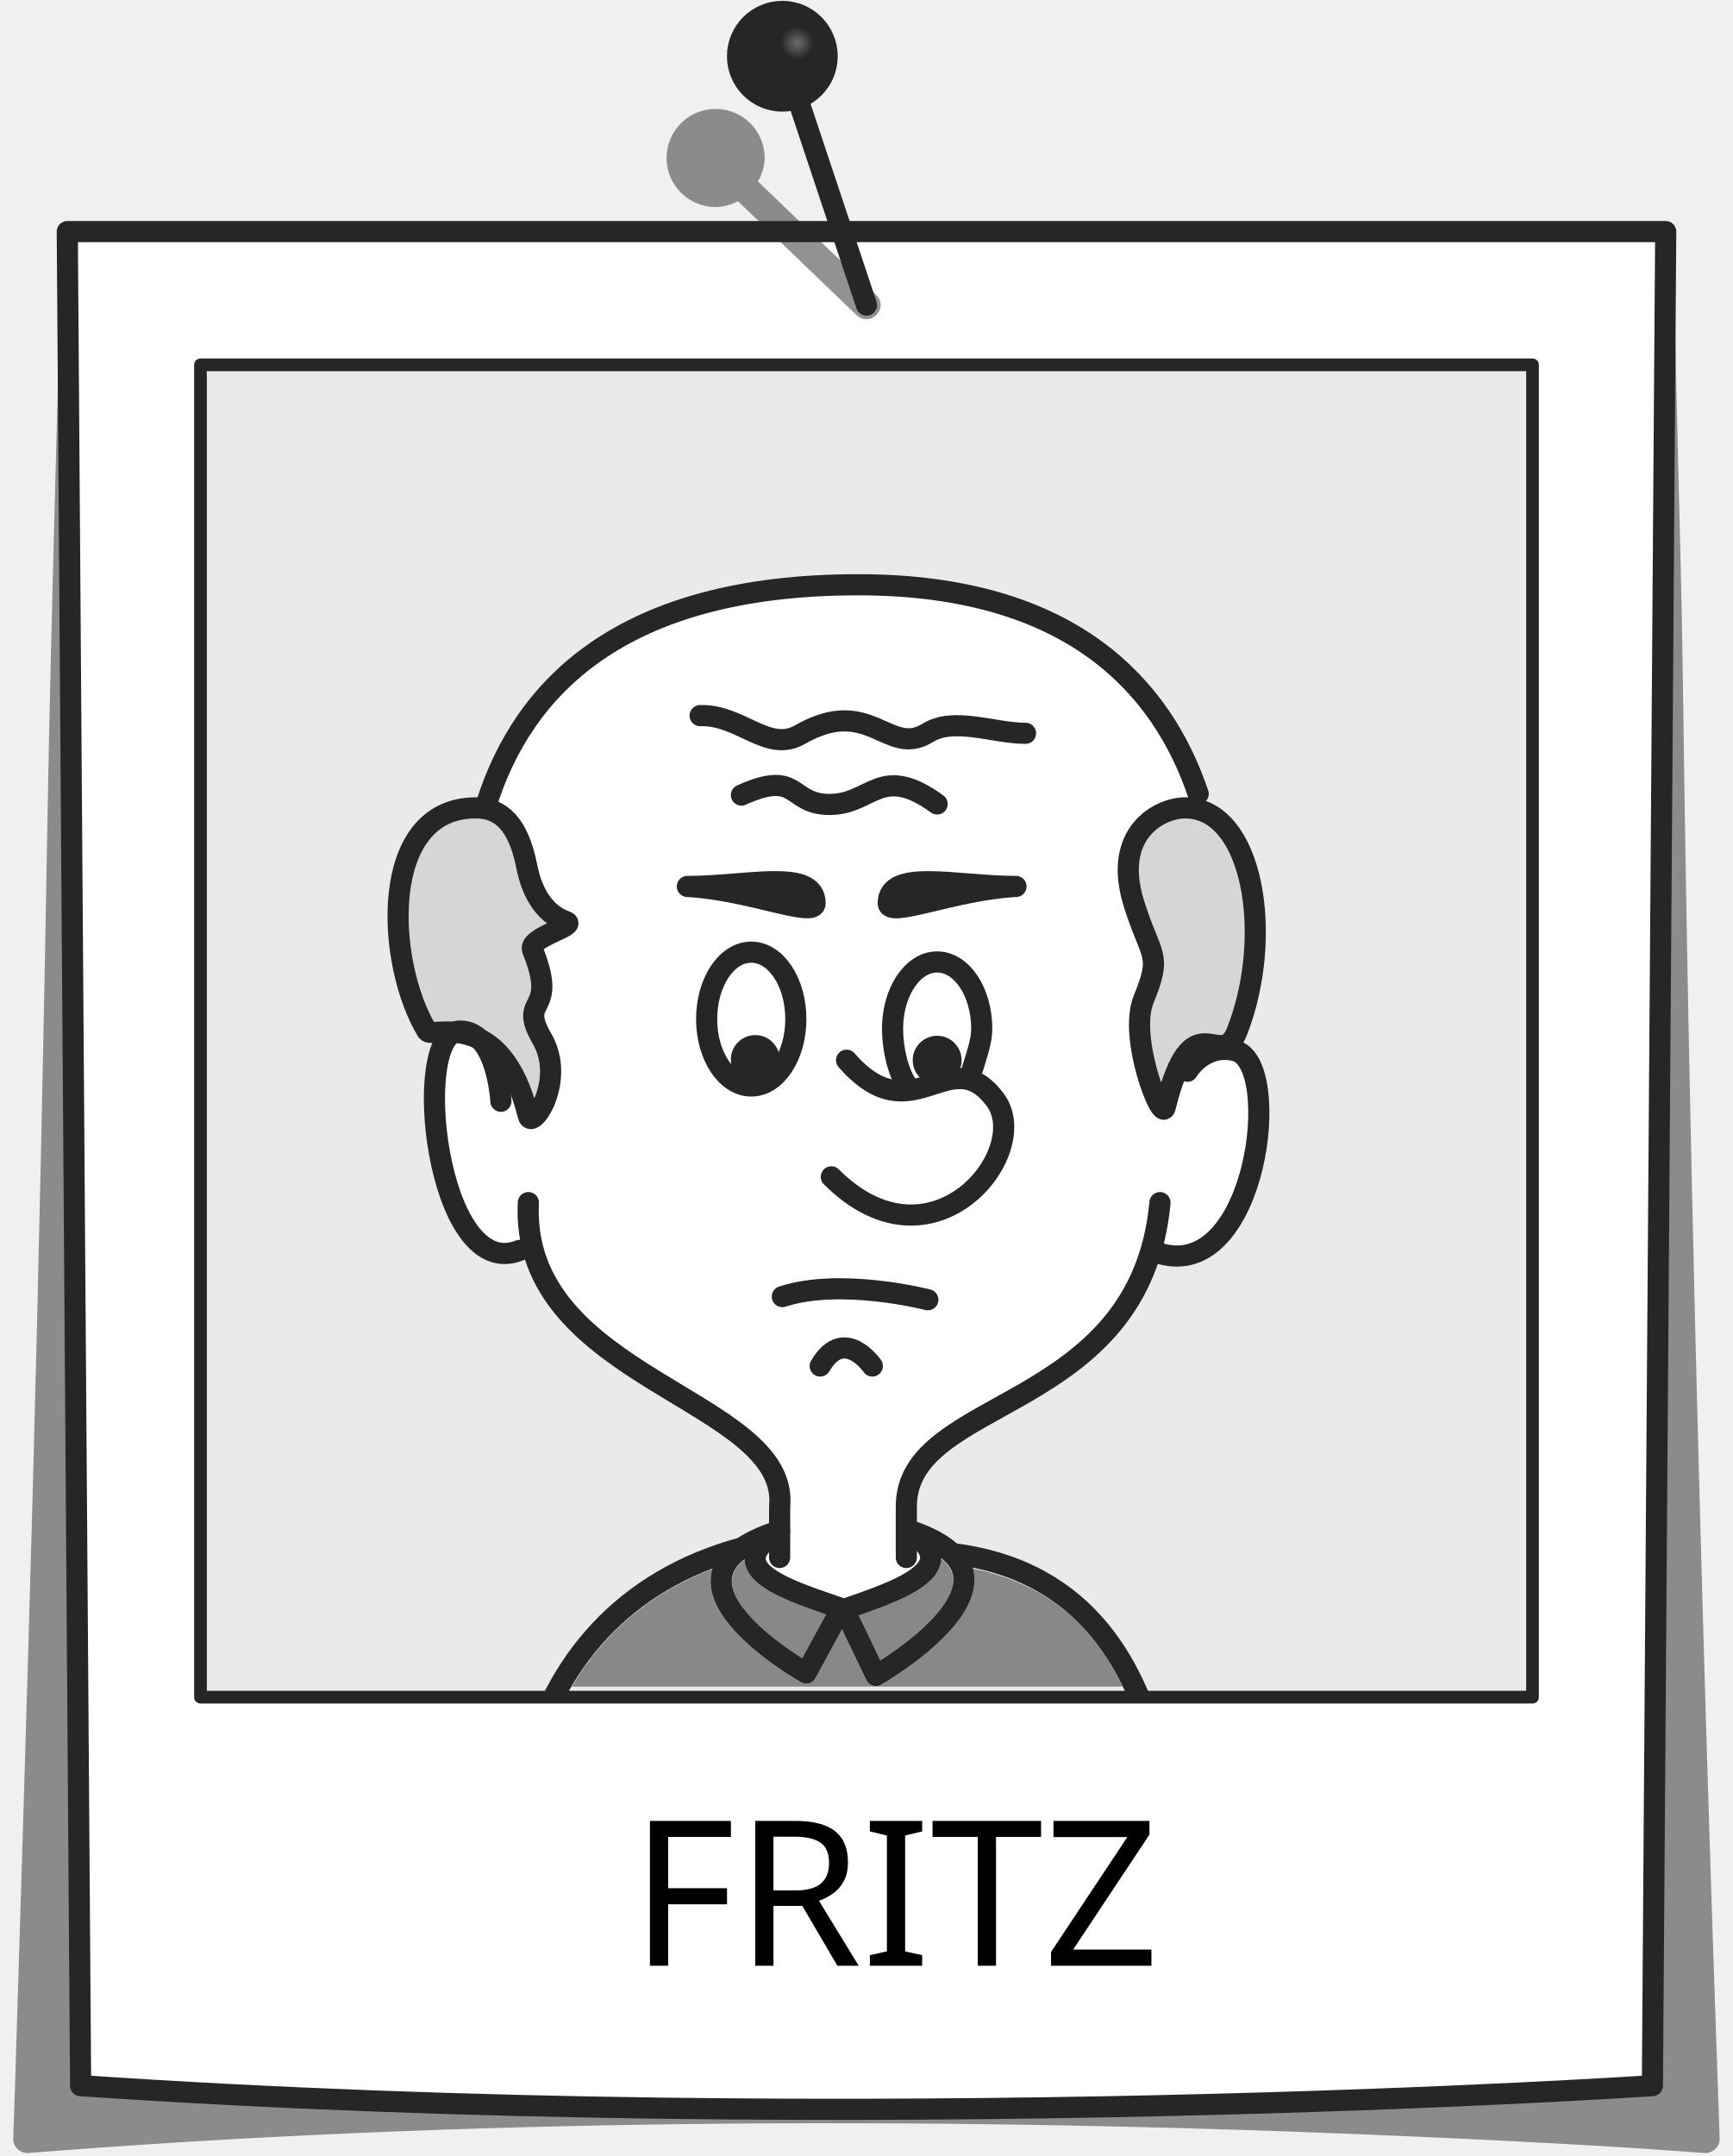
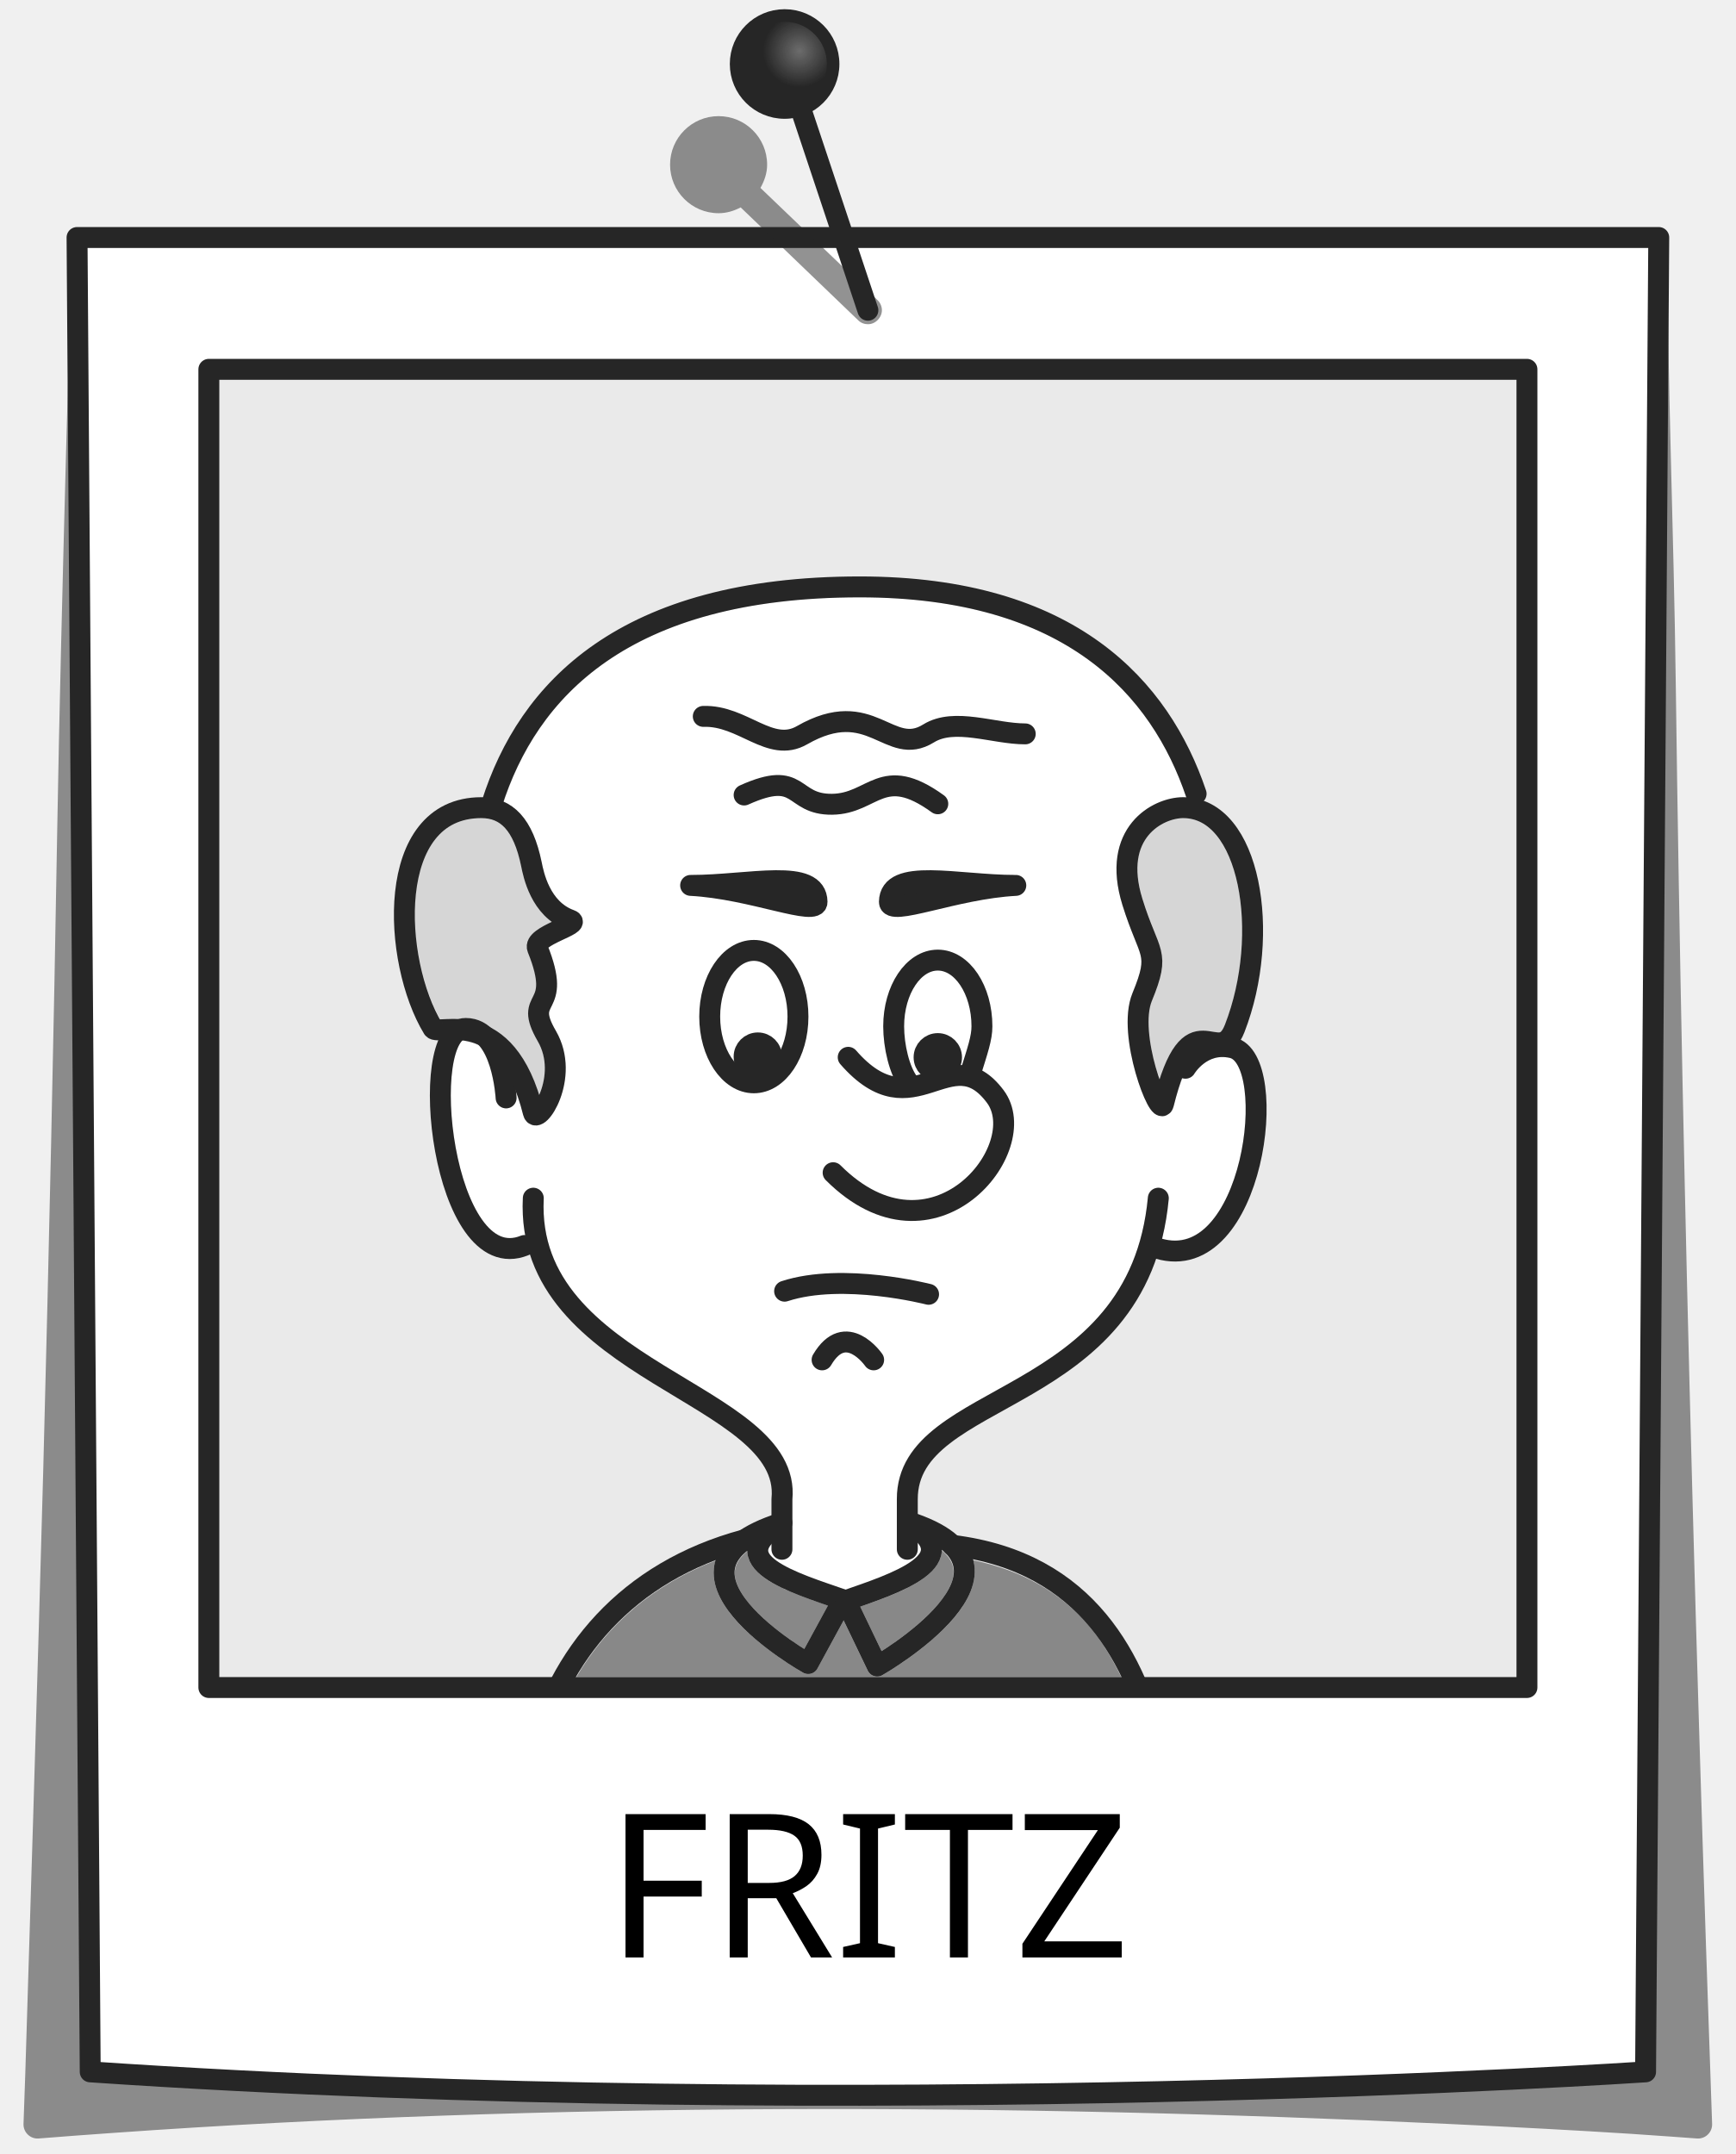
- <svg xmlns="http://www.w3.org/2000/svg" xmlns:xlink="http://www.w3.org/1999/xlink" width="410px" height="510px" viewBox="0 0 410 510" version="1.1">
+ <svg xmlns="http://www.w3.org/2000/svg" xmlns:ns1="http://inkpad.envoza.com/svg_extensions" xmlns:xlink="http://www.w3.org/1999/xlink" height="515pt" width="415pt" version="1.1" viewBox="0,0,415,515">
  <defs>
-     <radialGradient cx="65.183%" cy="36.503%" fx="65.183%" fy="36.503%" r="16.797%" gradientTransform="translate(0.651833,0.365028),scale(0.999996,1),translate(-0.651833,-0.365028)" id="radialGradient-1">
-       <stop stop-color="#262626" stop-opacity="0.653" offset="0%" />
-       <stop stop-color="#262626" offset="100%" />
+     <radialGradient cx="106.027" r="3.897" id="RadialGradient" gradientUnits="userSpaceOnUse" gradientTransform="matrix(2.2234 0 0 2.2234 -44.6126 -500.566)" cy="230.609">
+       <stop stop-opacity="0.653" stop-color="#262626" offset="0" />
+       <stop stop-color="#262626" offset="1" />
    </radialGradient>
-     <polygon id="path-2" points="0.437 0.301 315.604 0.301 315.604 315.468 0.437 315.468" />
+     <path d="M49.937+88.301L365.104+88.301L365.104+403.468L49.937+403.468L49.937+88.301Z" id="Mask" />
  </defs>
-   <g id="Planungstage-'17-framed" stroke="none" stroke-width="1" fill="none" fill-rule="evenodd">
-     <g id="Fritz">
-       <g transform="translate(3, 1)">
-         <g id="Layer-1" fill-rule="nonzero">
-           <path d="M387.758,53.812 L384.631,489.251 C381.68,489.431 376.416,489.765 373.167,489.946 C361.346,490.6 347.777,491.21 332.729,491.821 C283.173,493.835 232.045,494.831 180.843,494.601 C180.03,494.604 179.224,494.666 178.411,494.67 C124.877,494.387 71.301,492.619 19.438,489.181 C19.386,482.066 16.253,55.236 16.242,54.09 C16.252,53.956 11.742,54.105 11.74,54.185 C11.739,54.272 9.074,142.775 8.182,195.484 C7.362,243.929 6.238,295.344 4.847,348.204 C3.814,387.475 0.862,483.415 0.539,493.003 C0.426,496.358 0.127,504.685 0.122,504.814 C0.052,506.808 1.747,508.449 3.735,508.289 C9.579,507.817 15.443,507.39 21.384,506.968 C125.298,499.584 236.278,499.881 340.858,504.814 C357.077,505.58 371.708,506.357 384.492,507.177 C388.965,507.464 400.093,508.275 400.264,508.289 C402.253,508.444 403.952,506.807 403.877,504.814 C403.873,504.692 402.806,474.059 402.418,462.361 C401.311,428.938 400.186,392.422 399.153,353.971 C397.361,287.29 395.99,221.953 395.192,160.744 C394.696,122.649 393.173,87.386 393.173,54.304 C393.173,52.088 387.774,51.597 387.758,53.812 Z" id="Shape" fill-opacity="0.5" fill="#262626" />
-           <path d="M12.921,53.784 L391.121,53.784 L387.969,492.361 C387.969,492.361 202.021,504.967 16.072,492.361 L12.921,53.784 Z" id="Shape" stroke="#262626" stroke-width="5" fill="#FFFFFF" stroke-linecap="round" stroke-linejoin="round" />
-           <polygon id="Shape" stroke="#262626" stroke-width="3" fill-opacity="0.097" fill="#262626" stroke-linecap="round" stroke-linejoin="round" points="44.437 85.301 359.604 85.301 359.604 400.468 44.437 400.468" />
-           <path d="M166.321,24.769 C159.914,24.769 154.718,29.965 154.718,36.372 C154.718,42.779 159.914,47.976 166.321,47.976 C168.249,47.976 170.002,47.418 171.602,46.586 L199.742,73.614 C200.406,74.252 201.251,74.535 202.104,74.517 C202.957,74.5 203.759,74.14 204.397,73.475 C205.035,72.811 205.387,71.966 205.37,71.113 C205.352,70.26 204.992,69.388 204.327,68.751 L176.327,41.931 C177.262,40.258 177.925,38.425 177.925,36.372 C177.925,29.965 172.728,24.769 166.321,24.769 Z" id="Shape" fill-opacity="0.5" fill="#262626" />
-           <path d="M186.262,23.902 L202.021,71.177" id="Shape" stroke="#262626" stroke-width="5" fill="#262626" stroke-linecap="round" stroke-linejoin="round" />
-           <path d="M170.504,12.302 C170.504,5.894 175.698,0.701 182.105,0.701 C188.512,0.701 193.706,5.894 193.706,12.302 C193.706,18.709 188.512,23.903 182.105,23.903 C175.698,23.903 170.504,18.709 170.504,12.302 Z" id="Shape" stroke="#262626" stroke-width="3" fill="url(#radialGradient-1)" stroke-linecap="round" stroke-linejoin="round" />
-         </g>
-         <g id="Layer-3" transform="translate(93, 139)" fill-rule="nonzero">
-           <path d="M107.062,0.812 C130.31,0.812 148.289,6.015 161.562,15.625 C172.837,23.788 180.521,34.99 185.125,48.594 C185.138,48.632 185.173,48.651 185.188,48.688 C184.921,48.673 184.678,48.594 184.406,48.594 C180.166,48.594 175.337,50.765 172.219,54.562 C168.307,59.326 167.307,66.09 169.875,74.375 C171.047,78.158 174.115,85.709 174.312,86.812 C174.651,88.7 174.191,90.764 172.281,95.406 C170.374,100.042 170.928,107.113 173.031,114.531 C173.853,117.43 174.849,120.098 175.781,121.875 C176.339,122.939 176.864,123.712 177.5,124.219 C179.292,125.647 181.568,124.682 182.094,122.562 C182.266,121.866 182.451,121.202 182.625,120.562 C183.194,118.476 183.775,117.116 184.344,115.656 C185.392,115.919 186.519,115.639 187.094,114.656 C187.137,114.582 187.288,114.4 187.5,114.125 C187.874,113.641 188.326,113.14 188.844,112.688 C190.73,111.04 192.932,110.324 195.594,110.938 C199.18,111.764 200.714,123.552 197.844,135.469 C194.597,148.948 187.71,156.506 179.312,154.156 C180.056,151.166 180.625,148.057 180.938,144.719 C181.066,143.344 180.062,142.129 178.688,142 C177.313,141.871 176.098,142.875 175.969,144.25 C174.12,163.977 165.013,175.471 147.312,186.094 C144.412,187.834 134.797,193.209 133.969,193.688 C121.398,200.948 115.936,206.853 115.938,216.438 L115.938,228.406 C115.938,229.787 117.057,230.906 118.438,230.906 C119.818,230.906 120.937,229.787 120.938,228.406 L120.938,226.875 C121.852,228.01 121.835,228.939 121.031,229.875 C119.359,231.822 115.439,233.805 109.219,236.094 C108.37,236.406 104.949,237.616 103.688,238.062 C103.144,237.875 98.962,236.445 97.625,235.969 C91.291,233.711 87.461,231.822 85.812,229.969 C85.043,229.104 85.041,228.226 85.969,227.125 L85.969,228.406 C85.969,229.787 87.088,230.906 88.469,230.906 C89.849,230.906 90.969,229.787 90.969,228.406 L90.969,216.688 L90.969,216.438 C91.772,207.133 85.946,200.456 72.656,192.031 C70.194,190.47 61.263,185.086 60.062,184.344 C50.464,178.411 44.317,173.693 39.625,168.125 C33.846,161.268 31.046,153.679 31.5,144.594 C31.569,143.215 30.504,142.038 29.125,141.969 C27.746,141.9 26.6,142.965 26.531,144.344 C26.372,147.538 26.682,150.554 27.219,153.469 C26.801,153.412 26.388,153.299 25.969,153.469 C19.328,156.159 13.23,147.507 10.469,132.375 C9.24,125.64 8.944,118.674 9.688,113.469 C10.192,109.939 11.086,107.739 11.969,106.844 C13.441,107.015 14.827,107.423 16.125,108.062 C17.087,109.169 17.917,110.803 18.594,112.938 C19.123,114.608 19.495,116.431 19.75,118.25 C19.84,118.889 19.921,119.472 19.969,120 C19.997,120.308 20.026,120.526 20.031,120.625 C20.103,122.004 21.277,123.072 22.656,123 C24.035,122.928 25.072,121.754 25,120.375 C24.985,120.082 24.92,119.442 24.875,118.969 C25.515,120.644 26.079,122.486 26.594,124.562 C26.996,126.184 27.947,126.989 29.062,127.125 C30.178,127.261 31.446,126.726 32.438,125.75 C33.565,124.64 34.648,122.825 35.438,120.719 C37.415,115.441 37.333,109.519 34.406,104.469 C32.593,101.34 32.487,100.444 33.094,99.156 C33.166,99.003 33.487,98.339 33.469,98.375 C35.215,94.811 35.186,91.198 32.625,84.594 C33.146,84.179 33.988,83.702 35.25,83.094 C35.661,82.896 37.044,82.241 37.156,82.188 C37.933,81.819 38.456,81.554 38.906,81.281 C39.817,80.73 40.396,80.236 40.719,79.312 C41.369,77.453 40.223,76.165 38.719,75.625 C36.22,74.727 34.357,72.87 33,70.25 C31.995,68.31 31.546,66.681 31.031,64.156 C29.471,56.506 26.471,51.697 21.969,49.688 C26.636,35.783 34.572,24.422 46.531,16.156 C60.957,6.185 80.886,0.813 107.062,0.812 Z" id="Shape" fill="#FFFFFF" />
-           <path d="M16.594,53.594 C21.451,53.594 24.437,56.879 26.125,65.156 C26.39,66.456 26.544,67.092 26.844,68.125 C27.291,69.668 27.833,71.154 28.562,72.562 C29.801,74.952 31.472,76.894 33.5,78.375 C33.326,78.457 33.163,78.545 33.062,78.594 C31.44,79.376 30.31,80.014 29.406,80.75 C27.768,82.084 26.932,83.744 27.719,85.688 C30.118,91.611 30.152,93.837 29,96.188 C29.039,96.108 28.691,96.793 28.594,97 C27.224,99.905 27.512,102.515 30.094,106.969 C32.197,110.597 32.239,114.994 30.75,118.969 C30.612,119.337 30.466,119.452 30.312,119.781 C27.825,112.043 24.246,106.839 19.594,104.094 C19.265,103.9 18.949,103.792 18.625,103.625 C17.013,102.258 15.14,101.375 12.844,101.375 C12.164,101.375 11.597,101.642 11,101.844 C9.922,101.796 8.961,101.627 7.719,101.688 C7.048,101.72 7.01,101.714 6.781,101.719 C2.363,93.921 -0.143,81.801 0.938,71.75 C2.173,60.259 7.468,53.594 16.594,53.594 Z" id="Shape" fill-opacity="0.099" fill="#262626" />
-           <path d="M184.406,53.594 C197.408,53.594 203.08,80.697 194.406,102.969 C193.607,105.02 193.615,105.015 191.469,104.656 C185.619,103.679 182.058,106.461 178.906,116.031 C178.541,115.025 178.173,114.319 177.844,113.156 C176.022,106.732 175.54,100.634 176.906,97.312 C179.148,91.863 179.767,88.993 179.219,85.938 C178.911,84.221 175.693,76.219 174.656,72.875 C172.563,66.12 173.309,61.141 176.094,57.75 C178.238,55.138 181.628,53.594 184.406,53.594 Z" id="Shape" fill-opacity="0.099" fill="#262626" />
-           <path d="M126.688,228.656 C129.175,230.773 130.012,233.085 129.25,235.688 C128.249,239.105 124.955,243.072 120.062,247.125 C117.861,248.949 115.494,250.665 113.125,252.219 C112.82,252.419 112.569,252.567 112.281,252.75 L107.188,242.125 C108.788,241.564 110.351,241.028 110.938,240.812 C117.977,238.223 122.381,235.957 124.812,233.125 C126.065,231.666 126.65,230.172 126.688,228.656 Z" id="Shape" fill-opacity="0.502" fill="#262626" />
-           <path d="M80.188,228.875 C80.222,230.375 80.818,231.879 82.094,233.312 C84.515,236.035 88.771,238.101 95.938,240.656 C96.727,240.938 97.998,241.368 99.469,241.875 L93.812,252.25 C93.523,252.068 93.277,251.918 92.969,251.719 C90.686,250.243 88.401,248.613 86.281,246.875 C81.363,242.842 78.137,238.888 77.344,235.531 C76.775,233.125 77.701,230.902 80.188,228.875 Z" id="Shape" fill-opacity="0.502" fill="#262626" />
-           <path d="M134.219,231.031 C146.055,233.501 155.299,238.851 162.156,247.094 C165.066,250.592 167.479,254.58 169.594,258.969 L39.312,258.969 C46.707,246.336 57.915,236.745 72.594,231.125 C72.319,232.056 72.12,233.004 72.125,234 C72.129,234.87 72.252,235.77 72.469,236.688 C73.581,241.395 77.426,246.077 83.125,250.75 C85.404,252.619 87.82,254.335 90.25,255.906 C91.101,256.456 91.882,256.95 92.594,257.375 C93.027,257.634 93.354,257.838 93.531,257.938 C94.746,258.618 96.271,258.16 96.938,256.938 L103.219,245.438 L108.969,257.438 C109.596,258.745 111.209,259.249 112.469,258.531 C112.651,258.427 112.99,258.209 113.438,257.938 C114.174,257.491 114.995,256.983 115.875,256.406 C118.39,254.757 120.893,252.953 123.25,251 C128.848,246.362 132.711,241.711 134.062,237.094 C134.69,234.95 134.714,232.926 134.219,231.031 Z" id="Shape" fill-opacity="0.502" fill="#262626" />
-         </g>
-         <g id="Layer-3_2" transform="translate(44, 85)">
-           <g id="Clipped">
-             <mask id="mask-3" fill="white">
-               <use xlink:href="#path-2" />
-             </mask>
-             <g id="Mask" />
-             <g id="Group" mask="url(#mask-3)" stroke="#262626" stroke-width="5" stroke-linecap="round" stroke-linejoin="round">
-               <path d="M236.503,101.787 C227.961,76.547 206.601,52.322 156.078,52.322 C99.552,52.322 76.689,77.078 68.097,104.179" id="Shape" />
-               <path d="M129.635,433.38 C117.068,433.255 102.448,433.725 98.87,435.514 C86.591,441.653 104.026,391.565 105.45,361.658 C106.408,351.541 107.631,341.35 109.195,331.822 C109.406,330.533 102.004,343.578 102.004,343.578 C102.004,351.073 77.554,333.454 78.021,331.587 C84.017,307.604 100.319,287.736 128.565,280.141" id="Shape" />
-               <path d="M178.273,281.481 C210.842,285.505 222.102,309.189 227.401,330.385 C228.855,336.202 203.418,342.376 203.418,342.376 C203.418,342.376 195.373,325.472 196.13,330.027 C203.418,373.92 196.316,396.508 205.764,433.354 C206.258,435.279 194.097,435.117 180.705,434.856" id="Shape" />
-               <path d="M75.916,209.784 C56.202,217.771 49.865,157.884 61.857,157.884 C70.645,157.884 71.514,174.497 71.514,174.497" id="Shape" />
-               <path d="M78.014,198.48 C75.916,240.45 140.004,244.752 137.466,270.428 L137.466,282.419" id="Shape" />
-               <path d="M227.461,210.517 C250.406,217.269 256.83,165.199 245.145,162.506 C237.808,160.815 233.95,167.408 233.95,167.408" id="Shape" />
-               <path d="M227.461,198.48 C222.744,248.817 167.441,243.905 167.444,270.428 L167.444,282.419" id="Shape" />
-               <path d="M153.311,164.792 C168.996,182.823 177.635,159.738 188.464,174.142 C197.671,186.388 173.689,216.366 149.706,192.383" id="Shape" />
-               <path d="M152.066,294.489 L143.752,309.742 C143.752,309.742 103.044,286.949 137.466,276.089 C122.224,285.235 140.614,290.489 152.066,294.489 Z" id="Shape" />
-               <path d="M152.726,294.696 L160.236,310.344 C160.236,310.344 201.866,286.633 167.444,275.773 C182.687,284.919 164.177,290.696 152.726,294.696 Z" id="Shape" />
-               <path d="M138.105,220.71 C152.066,216.152 172.53,221.455 172.53,221.455" id="Shape" />
-               <path d="M120.196,155.061 C120.196,146.319 124.921,139.232 130.749,139.232 C136.577,139.232 141.301,146.319 141.301,155.061 C141.301,163.802 136.577,170.889 130.749,170.889 C124.921,170.889 120.196,163.802 120.196,155.061 Z" id="Shape" />
-               <path d="M167.775,170.889 C165.551,167.987 164.183,162.149 164.183,157.38 C164.183,148.639 168.908,141.552 174.735,141.552 C180.563,141.552 185.288,148.639 185.288,157.38 C185.288,160.219 184.265,163.083 182.445,168.924" id="Shape" />
-               <path d="M128.422,164.631 C128.422,162.817 129.892,161.347 131.705,161.347 C133.519,161.347 134.989,162.817 134.989,164.631 C134.989,166.444 133.519,167.915 131.705,167.915 C129.892,167.915 128.422,166.444 128.422,164.631 Z" id="Shape" fill="#262626" fill-rule="nonzero" />
-               <path d="M115.634,123.688 C130.397,124.461 145.92,131.365 145.863,127.624 C145.736,119.374 129.635,123.688 115.829,123.688" id="Shape" fill="#262626" fill-rule="nonzero" />
-               <path d="M171.452,164.792 C171.452,162.979 172.922,161.509 174.735,161.509 C176.549,161.509 178.019,162.979 178.019,164.792 C178.019,166.606 176.549,168.076 174.735,168.076 C172.922,168.076 171.452,166.606 171.452,164.792 Z" id="Shape" fill="#262626" fill-rule="nonzero" />
-               <path d="M65.582,105.103 C42.383,105.103 44.297,141.849 54.04,157.884 C55.21,159.808 71.514,151.754 78.014,177.97 C78.883,181.475 86.956,169.561 81.248,159.711 C75.291,149.434 85.327,154.314 79.029,138.76 C77.783,135.684 89.873,133.046 86.886,131.973 C79.65,129.373 78.041,120.956 77.572,118.654 C75.611,109.043 71.601,105.103 65.582,105.103 Z" id="Shape" />
-               <path d="M233.397,105.103 C249.48,105.103 254.513,135.314 245.723,157.884 C241.754,168.076 235.18,149.76 228.68,175.976 C227.81,179.481 219.912,159.345 223.607,150.362 C228.126,139.376 225.299,140.65 221.262,127.624 C216.129,111.062 227.378,105.103 233.397,105.103 Z" id="Shape" />
-               <path d="M118.658,83.281 C128.17,82.953 134.627,92.166 142.262,87.786 C158.881,78.251 163.054,93.242 172.53,87.353 C178.743,83.493 188.099,87.463 195.645,87.463" id="Shape" />
-               <path d="M128.422,102.077 C142.262,95.84 139.519,104.403 149.458,104.291 C159.396,104.179 161.37,94.504 174.735,104.179" id="Shape" />
-               <path d="M159.396,237.129 C159.396,237.129 152.726,227.507 147.067,237.129" id="Shape" />
-               <path d="M193.387,123.688 C178.625,124.461 163.102,131.365 163.159,127.624 C163.286,119.374 179.387,123.688 193.193,123.688" id="Shape" fill="#262626" fill-rule="nonzero" />
-             </g>
-           </g>
-         </g>
+   <g id="Layer 1" ns1:layerName="Layer 1">
+     <path d="M393.258+56.812L390.131+492.251C387.18+492.431+381.916+492.765+378.667+492.946C366.846+493.6+353.277+494.21+338.229+494.821C288.673+496.835+237.545+497.831+186.343+497.601C185.53+497.604+184.724+497.666+183.911+497.67C130.377+497.387+76.801+495.619+24.938+492.181C24.886+485.066+21.753+58.236+21.742+57.09C21.752+56.956+17.242+57.105+17.24+57.185C17.239+57.272+14.574+145.775+13.682+198.484C12.862+246.929+11.738+298.344+10.347+351.204C9.314+390.475+6.362+486.415+6.039+496.003C5.926+499.358+5.627+507.685+5.622+507.814C5.552+509.808+7.247+511.449+9.235+511.289C15.079+510.817+20.943+510.39+26.884+509.968C130.798+502.584+241.778+502.881+346.358+507.814C362.577+508.58+377.208+509.357+389.992+510.177C394.465+510.464+405.593+511.275+405.764+511.289C407.753+511.444+409.452+509.807+409.377+507.814C409.373+507.692+408.306+477.059+407.918+465.361C406.811+431.938+405.686+395.422+404.653+356.971C402.861+290.29+401.49+224.953+400.692+163.744C400.196+125.649+398.673+90.386+398.673+57.304C398.673+55.088+393.274+54.597+393.258+56.812Z" fill-opacity="0.5" fill="#262626" opacity="1" />
+     <path stroke="#262626" stroke-width="5" ns1:shadowRadius="2" ns1:shadowOpacity="1" fill="#ffffff" ns1:shadowAngle="1.72322" stroke-linecap="round" opacity="1" stroke-linejoin="round" d="M18.421+56.784L396.621+56.784L393.469+495.361C393.469+495.361+207.521+507.967+21.572+495.361L18.421+56.784Z" ns1:shadowOffset="0" ns1:shadowColor="#262626" />
+     <path stroke="#262626" stroke-width="3" d="M49.937+88.301L365.104+88.301L365.104+403.468L49.937+403.468L49.937+88.301Z" fill="#262626" stroke-linecap="round" fill-opacity="0.097" opacity="1" stroke-linejoin="round" />
+     <path d="M171.821+27.769C165.414+27.769+160.218+32.965+160.218+39.372C160.218+45.779+165.414+50.976+171.821+50.976C173.749+50.976+175.502+50.418+177.102+49.586L205.242+76.614C205.906+77.252+206.751+77.535+207.604+77.517C208.457+77.5+209.259+77.14+209.897+76.475C210.535+75.811+210.887+74.966+210.87+74.113C210.852+73.26+210.492+72.388+209.827+71.751L181.827+44.931C182.762+43.258+183.425+41.425+183.425+39.372C183.425+32.965+178.228+27.769+171.821+27.769Z" fill-opacity="0.5" fill="#262626" opacity="1" />
+     <path stroke="#262626" stroke-width="5" d="M191.762+26.902L207.521+74.177" fill="#262626" stroke-linecap="round" opacity="1" stroke-linejoin="round" />
+     <path stroke="#262626" stroke-width="3" d="M176.004+15.302C176.004+8.895+181.198+3.701+187.605+3.701C194.012+3.701+199.206+8.895+199.206+15.302C199.206+21.709+194.012+26.903+187.605+26.903C181.198+26.903+176.004+21.709+176.004+15.302Z" fill="url(#RadialGradient)" stroke-linecap="round" opacity="1" stroke-linejoin="round" />
+   </g>
+   <g id="Layer 3" ns1:layerName="Layer 3">
+     <path d="M205.562+142.813C228.81+142.813+246.789+148.016+260.062+157.625C271.337+165.788+279.021+176.99+283.625+190.594C283.638+190.632+283.673+190.651+283.688+190.688C283.421+190.673+283.178+190.594+282.906+190.594C278.666+190.594+273.837+192.765+270.719+196.563C266.807+201.326+265.807+208.09+268.375+216.375C269.547+220.158+272.615+227.709+272.812+228.813C273.151+230.7+272.691+232.764+270.781+237.406C268.874+242.042+269.428+249.114+271.531+256.531C272.353+259.43+273.349+262.098+274.281+263.875C274.839+264.939+275.364+265.712+276+266.219C277.792+267.647+280.068+266.682+280.594+264.562C280.766+263.866+280.951+263.202+281.125+262.562C281.694+260.476+282.275+259.116+282.844+257.656C283.892+257.919+285.019+257.639+285.594+256.656C285.637+256.582+285.788+256.4+286+256.125C286.374+255.641+286.826+255.14+287.344+254.688C289.23+253.04+291.432+252.324+294.094+252.938C297.68+253.764+299.214+265.552+296.344+277.469C293.097+290.948+286.21+298.506+277.812+296.156C278.556+293.166+279.125+290.057+279.438+286.719C279.566+285.344+278.562+284.129+277.188+284C275.813+283.871+274.598+284.875+274.469+286.25C272.62+305.977+263.513+317.471+245.812+328.094C242.912+329.834+233.297+335.209+232.469+335.688C219.898+342.948+214.436+348.853+214.438+358.438L214.438+370.406C214.438+371.787+215.557+372.906+216.938+372.906C218.318+372.906+219.437+371.787+219.438+370.406L219.438+368.875C220.352+370.01+220.335+370.939+219.531+371.875C217.859+373.822+213.939+375.805+207.719+378.094C206.87+378.406+203.449+379.616+202.188+380.062C201.644+379.875+197.462+378.445+196.125+377.969C189.791+375.711+185.961+373.822+184.312+371.969C183.543+371.104+183.541+370.226+184.469+369.125L184.469+370.406C184.469+371.787+185.588+372.906+186.969+372.906C188.349+372.906+189.469+371.787+189.469+370.406L189.469+358.688L189.469+358.438C190.272+349.133+184.446+342.456+171.156+334.031C168.694+332.47+159.763+327.086+158.562+326.344C148.964+320.411+142.817+315.693+138.125+310.125C132.346+303.268+129.546+295.679+130+286.594C130.069+285.215+129.004+284.038+127.625+283.969C126.246+283.9+125.1+284.965+125.031+286.344C124.872+289.538+125.182+292.554+125.719+295.469C125.301+295.412+124.888+295.299+124.469+295.469C117.828+298.159+111.73+289.507+108.969+274.375C107.74+267.64+107.444+260.674+108.187+255.469C108.692+251.939+109.586+249.739+110.469+248.844C111.941+249.015+113.327+249.423+114.625+250.063C115.587+251.169+116.417+252.803+117.094+254.938C117.623+256.608+117.995+258.431+118.25+260.25C118.34+260.889+118.421+261.472+118.469+262C118.497+262.308+118.526+262.526+118.531+262.625C118.603+264.004+119.777+265.072+121.156+265C122.535+264.928+123.572+263.754+123.5+262.375C123.485+262.082+123.42+261.442+123.375+260.969C124.015+262.644+124.579+264.486+125.094+266.562C125.496+268.184+126.447+268.989+127.562+269.125C128.678+269.261+129.946+268.726+130.938+267.75C132.065+266.64+133.148+264.825+133.938+262.719C135.915+257.441+135.833+251.519+132.906+246.469C131.093+243.34+130.987+242.444+131.594+241.156C131.666+241.003+131.987+240.339+131.969+240.375C133.715+236.811+133.686+233.198+131.125+226.594C131.646+226.179+132.488+225.702+133.75+225.094C134.161+224.896+135.544+224.241+135.656+224.188C136.433+223.819+136.956+223.554+137.406+223.281C138.317+222.73+138.896+222.236+139.219+221.313C139.869+219.453+138.723+218.165+137.219+217.625C134.72+216.727+132.857+214.87+131.5+212.25C130.495+210.31+130.046+208.681+129.531+206.156C127.971+198.506+124.971+193.697+120.469+191.688C125.136+177.783+133.072+166.422+145.031+158.156C159.457+148.185+179.386+142.813+205.562+142.813Z" opacity="1" fill="#ffffff" />
+     <path d="M115.094+195.594C119.951+195.594+122.937+198.879+124.625+207.156C124.89+208.456+125.044+209.092+125.344+210.125C125.791+211.668+126.333+213.154+127.062+214.563C128.301+216.952+129.972+218.894+132+220.375C131.826+220.457+131.663+220.545+131.562+220.594C129.94+221.376+128.81+222.014+127.906+222.75C126.268+224.084+125.432+225.744+126.219+227.688C128.618+233.611+128.652+235.837+127.5+238.188C127.539+238.108+127.191+238.793+127.094+239C125.724+241.905+126.012+244.515+128.594+248.969C130.697+252.597+130.739+256.994+129.25+260.969C129.112+261.337+128.966+261.452+128.812+261.781C126.325+254.043+122.746+248.839+118.094+246.094C117.765+245.9+117.449+245.792+117.125+245.625C115.513+244.258+113.64+243.375+111.344+243.375C110.664+243.375+110.097+243.642+109.5+243.844C108.422+243.796+107.461+243.627+106.219+243.688C105.548+243.72+105.51+243.714+105.281+243.719C100.863+235.921+98.357+223.802+99.438+213.75C100.673+202.259+105.968+195.594+115.094+195.594Z" fill-opacity="0.099" fill="#262626" opacity="1" />
+     <path d="M282.906+195.594C295.908+195.594+301.58+222.697+292.906+244.969C292.107+247.02+292.115+247.015+289.969+246.656C284.119+245.679+280.558+248.461+277.406+258.031C277.041+257.025+276.673+256.319+276.344+255.156C274.522+248.732+274.04+242.634+275.406+239.313C277.648+233.863+278.267+230.993+277.719+227.938C277.411+226.221+274.193+218.219+273.156+214.875C271.063+208.12+271.809+203.141+274.594+199.75C276.738+197.138+280.128+195.594+282.906+195.594Z" fill-opacity="0.099" fill="#262626" opacity="1" />
+     <path d="M225.188+370.656C227.675+372.773+228.512+375.085+227.75+377.688C226.749+381.105+223.455+385.072+218.562+389.125C216.361+390.949+213.994+392.665+211.625+394.219C211.32+394.419+211.069+394.567+210.781+394.75L205.688+384.125C207.288+383.564+208.851+383.028+209.438+382.812C216.477+380.223+220.881+377.957+223.312+375.125C224.565+373.666+225.15+372.172+225.188+370.656Z" fill-opacity="0.502" fill="#262626" opacity="1" />
+     <path d="M178.688+370.875C178.722+372.375+179.318+373.879+180.594+375.312C183.015+378.035+187.271+380.101+194.438+382.656C195.227+382.938+196.498+383.368+197.969+383.875L192.312+394.25C192.023+394.068+191.777+393.918+191.469+393.719C189.186+392.243+186.901+390.613+184.781+388.875C179.863+384.842+176.637+380.888+175.844+377.531C175.275+375.125+176.201+372.902+178.688+370.875Z" fill-opacity="0.502" fill="#262626" opacity="1" />
+     <path d="M232.719+373.031C244.555+375.501+253.799+380.851+260.656+389.094C263.566+392.592+265.979+396.58+268.094+400.969L137.812+400.969C145.207+388.336+156.415+378.745+171.094+373.125C170.819+374.056+170.62+375.004+170.625+376C170.629+376.87+170.752+377.77+170.969+378.688C172.081+383.395+175.926+388.077+181.625+392.75C183.904+394.619+186.32+396.335+188.75+397.906C189.601+398.456+190.382+398.95+191.094+399.375C191.527+399.634+191.854+399.838+192.031+399.938C193.246+400.618+194.771+400.16+195.438+398.938L201.719+387.438L207.469+399.438C208.096+400.745+209.709+401.249+210.969+400.531C211.151+400.427+211.49+400.209+211.938+399.938C212.674+399.491+213.495+398.983+214.375+398.406C216.89+396.757+219.393+394.953+221.75+393C227.348+388.362+231.211+383.711+232.562+379.094C233.19+376.95+233.214+374.926+232.719+373.031Z" fill-opacity="0.502" fill="#262626" opacity="1" />
+   </g>
+   <g id="Layer 3_2" ns1:layerName="Layer 3">
+     <g opacity="1" ns1:mask="#Mask">
+       <clipPath id="ClipPath">
+         <use xlink:href="#Mask" fill="none" overflow="visible" />
+       </clipPath>
+       <g clip-path="url(#ClipPath)">
+         <path stroke="#262626" stroke-width="5" d="M286.003+189.787C277.461+164.547+256.101+140.322+205.578+140.322C149.052+140.322+126.189+165.078+117.597+192.179" fill="none" stroke-linecap="round" opacity="1" stroke-linejoin="round" />
+         <path stroke="#262626" stroke-width="5" d="M179.135+521.38C166.568+521.255+151.948+521.725+148.37+523.514C136.091+529.653+153.526+479.565+154.95+449.658C155.908+439.541+157.131+429.35+158.695+419.822C158.906+418.533+151.504+431.578+151.504+431.578C151.504+439.073+127.054+421.454+127.521+419.587C133.517+395.604+149.819+375.736+178.065+368.141" fill="none" stroke-linecap="round" opacity="1" stroke-linejoin="round" />
+         <path stroke="#262626" stroke-width="3" d="M219.836+522.716C214.232+522.474+205.4+522.381+200.158+522.084C197.853+522.015+192.631+521.734+189.504+521.644" fill="none" stroke-linecap="round" opacity="1" stroke-linejoin="round" />
+         <path stroke="#262626" stroke-width="5" d="M227.773+369.481C260.342+373.505+271.602+397.189+276.901+418.385C278.355+424.202+252.918+430.376+252.918+430.376C252.918+430.376+244.873+413.472+245.63+418.027C252.918+461.92+245.816+484.508+255.264+521.354C255.758+523.279+243.597+523.117+230.205+522.856" fill="none" stroke-linecap="round" opacity="1" stroke-linejoin="round" />
+         <path stroke="#262626" stroke-width="5" d="M125.416+297.784C105.702+305.771+99.365+245.884+111.357+245.884C120.145+245.884+121.014+262.497+121.014+262.497" fill="none" stroke-linecap="round" opacity="1" stroke-linejoin="round" />
+         <path stroke="#262626" stroke-width="5" d="M127.514+286.48C125.416+328.45+189.504+332.752+186.966+358.428L186.966+370.419" fill="none" stroke-linecap="round" opacity="1" stroke-linejoin="round" />
+         <path stroke="#262626" stroke-width="5" d="M276.961+298.517C299.906+305.269+306.33+253.199+294.645+250.506C287.308+248.815+283.45+255.408+283.45+255.408" fill="none" stroke-linecap="round" opacity="1" stroke-linejoin="round" />
+         <path stroke="#262626" stroke-width="5" d="M276.961+286.48C272.244+336.817+216.941+331.905+216.944+358.428L216.944+370.419" fill="none" stroke-linecap="round" opacity="1" stroke-linejoin="round" />
+         <path stroke="#262626" stroke-width="5" d="M202.811+252.792C218.496+270.823+227.135+247.738+237.964+262.142C247.171+274.388+223.189+304.366+199.206+280.383" fill="none" stroke-linecap="round" opacity="1" stroke-linejoin="round" />
+         <path stroke="#262626" stroke-width="5" d="M201.566+382.489L193.252+397.742C193.252+397.742+152.544+374.949+186.966+364.089C171.724+373.235+190.114+378.489+201.566+382.489Z" fill="none" stroke-linecap="round" opacity="1" stroke-linejoin="round" />
+         <path stroke="#262626" stroke-width="5" d="M202.226+382.696L209.736+398.344C209.736+398.344+251.366+374.633+216.944+363.773C232.187+372.919+213.677+378.696+202.226+382.696Z" fill="none" stroke-linecap="round" opacity="1" stroke-linejoin="round" />
+         <path stroke="#262626" stroke-width="5" d="M187.605+308.71C201.566+304.152+222.03+309.455+222.03+309.455" fill="none" stroke-linecap="round" opacity="1" stroke-linejoin="round" />
+         <path stroke="#262626" stroke-width="5" d="M169.696+243.061C169.696+234.319+174.421+227.232+180.249+227.232C186.077+227.232+190.801+234.319+190.801+243.061C190.801+251.802+186.077+258.889+180.249+258.889C174.421+258.889+169.696+251.802+169.696+243.061Z" fill="none" stroke-linecap="round" opacity="1" stroke-linejoin="round" />
+         <path stroke="#262626" stroke-width="5" d="M217.275+258.889C215.051+255.987+213.683+250.149+213.683+245.38C213.683+236.639+218.408+229.552+224.235+229.552C230.063+229.552+234.788+236.639+234.788+245.38C234.788+248.219+233.765+251.083+231.945+256.924" fill="none" stroke-linecap="round" opacity="1" stroke-linejoin="round" />
+         <path stroke="#262626" stroke-width="5" d="M177.922+252.631C177.922+250.817+179.392+249.347+181.205+249.347C183.019+249.347+184.489+250.817+184.489+252.631C184.489+254.444+183.019+255.915+181.205+255.915C179.392+255.915+177.922+254.444+177.922+252.631Z" fill="#262626" stroke-linecap="round" opacity="1" stroke-linejoin="round" />
+         <path stroke="#262626" stroke-width="5" d="M165.134+211.688C179.897+212.461+195.42+219.365+195.363+215.624C195.236+207.374+179.135+211.688+165.329+211.688" fill="#262626" stroke-linecap="round" opacity="1" stroke-linejoin="round" />
+         <path stroke="#262626" stroke-width="5" d="M220.952+252.792C220.952+250.979+222.422+249.509+224.235+249.509C226.049+249.509+227.519+250.979+227.519+252.792C227.519+254.606+226.049+256.076+224.235+256.076C222.422+256.076+220.952+254.606+220.952+252.792Z" fill="#262626" stroke-linecap="round" opacity="1" stroke-linejoin="round" />
+         <path stroke="#262626" stroke-width="3" d="M49.937+88.301L365.104+88.301L365.104+403.468L49.937+403.468L49.937+88.301Z" fill="none" stroke-linecap="round" opacity="1" stroke-linejoin="round" />
+         <path stroke="#262626" stroke-width="5" d="M115.082+193.103C91.883+193.103+93.797+229.849+103.54+245.884C104.71+247.808+121.014+239.754+127.514+265.97C128.383+269.475+136.456+257.561+130.748+247.712C124.791+237.434+134.827+242.314+128.529+226.76C127.283+223.684+139.373+221.046+136.386+219.973C129.15+217.373+127.541+208.956+127.072+206.654C125.111+197.043+121.101+193.103+115.082+193.103Z" fill="none" stroke-linecap="round" opacity="1" stroke-linejoin="round" />
+         <path stroke="#262626" stroke-width="5" d="M282.897+193.103C298.98+193.103+304.013+223.314+295.223+245.884C291.254+256.076+284.68+237.76+278.18+263.976C277.31+267.481+269.412+247.345+273.107+238.362C277.626+227.376+274.799+228.65+270.762+215.624C265.629+199.062+276.878+193.103+282.897+193.103Z" fill="none" stroke-linecap="round" opacity="1" stroke-linejoin="round" />
+         <path stroke="#262626" stroke-width="5" d="M168.158+171.281C177.67+170.953+184.127+180.166+191.762+175.786C208.381+166.251+212.554+181.242+222.03+175.353C228.243+171.493+237.599+175.463+245.145+175.463" fill="none" stroke-linecap="round" opacity="1" stroke-linejoin="round" />
+         <path stroke="#262626" stroke-width="5" d="M177.922+190.077C191.762+183.84+189.019+192.403+198.958+192.291C208.896+192.179+210.87+182.504+224.235+192.179" fill="none" stroke-linecap="round" opacity="1" stroke-linejoin="round" />
+         <path stroke="#262626" stroke-width="5" d="M208.896+325.129C208.896+325.129+202.226+315.507+196.567+325.129" fill="none" stroke-linecap="round" opacity="1" stroke-linejoin="round" />
+         <path stroke="#262626" stroke-width="5" d="M242.887+211.688C228.125+212.461+212.602+219.365+212.659+215.624C212.786+207.374+228.887+211.688+242.693+211.688" fill="#262626" stroke-linecap="round" opacity="1" stroke-linejoin="round" />
      </g>
-       <text id="FRITZ" font-family="HaveaGreatDay, Have a Great Day" font-size="48" font-weight="normal" fill="#000000">
-         <tspan x="149.125" y="465">FRITZ</tspan>
-       </text>
+       <use stroke-linecap="round" stroke="#262626" xlink:href="#Mask" stroke-width="5" fill="none" stroke-linejoin="round" />
    </g>
  </g>
+   <g id="Layer 2" ns1:layerName="Layer 2">
+     <text x="0" font-family="'HaveaGreatDay'" y="0" text-anchor="middle" ns1:text="FRITZ" fill="#000000" font-size="48" ns1:width="350" opacity="1" transform="matrix(1 0 0 1 32.5 432)">
+       <tspan x="175" y="36" textLength="112.704">
+ FRITZ</tspan>
+     </text>
+   </g>
</svg>
